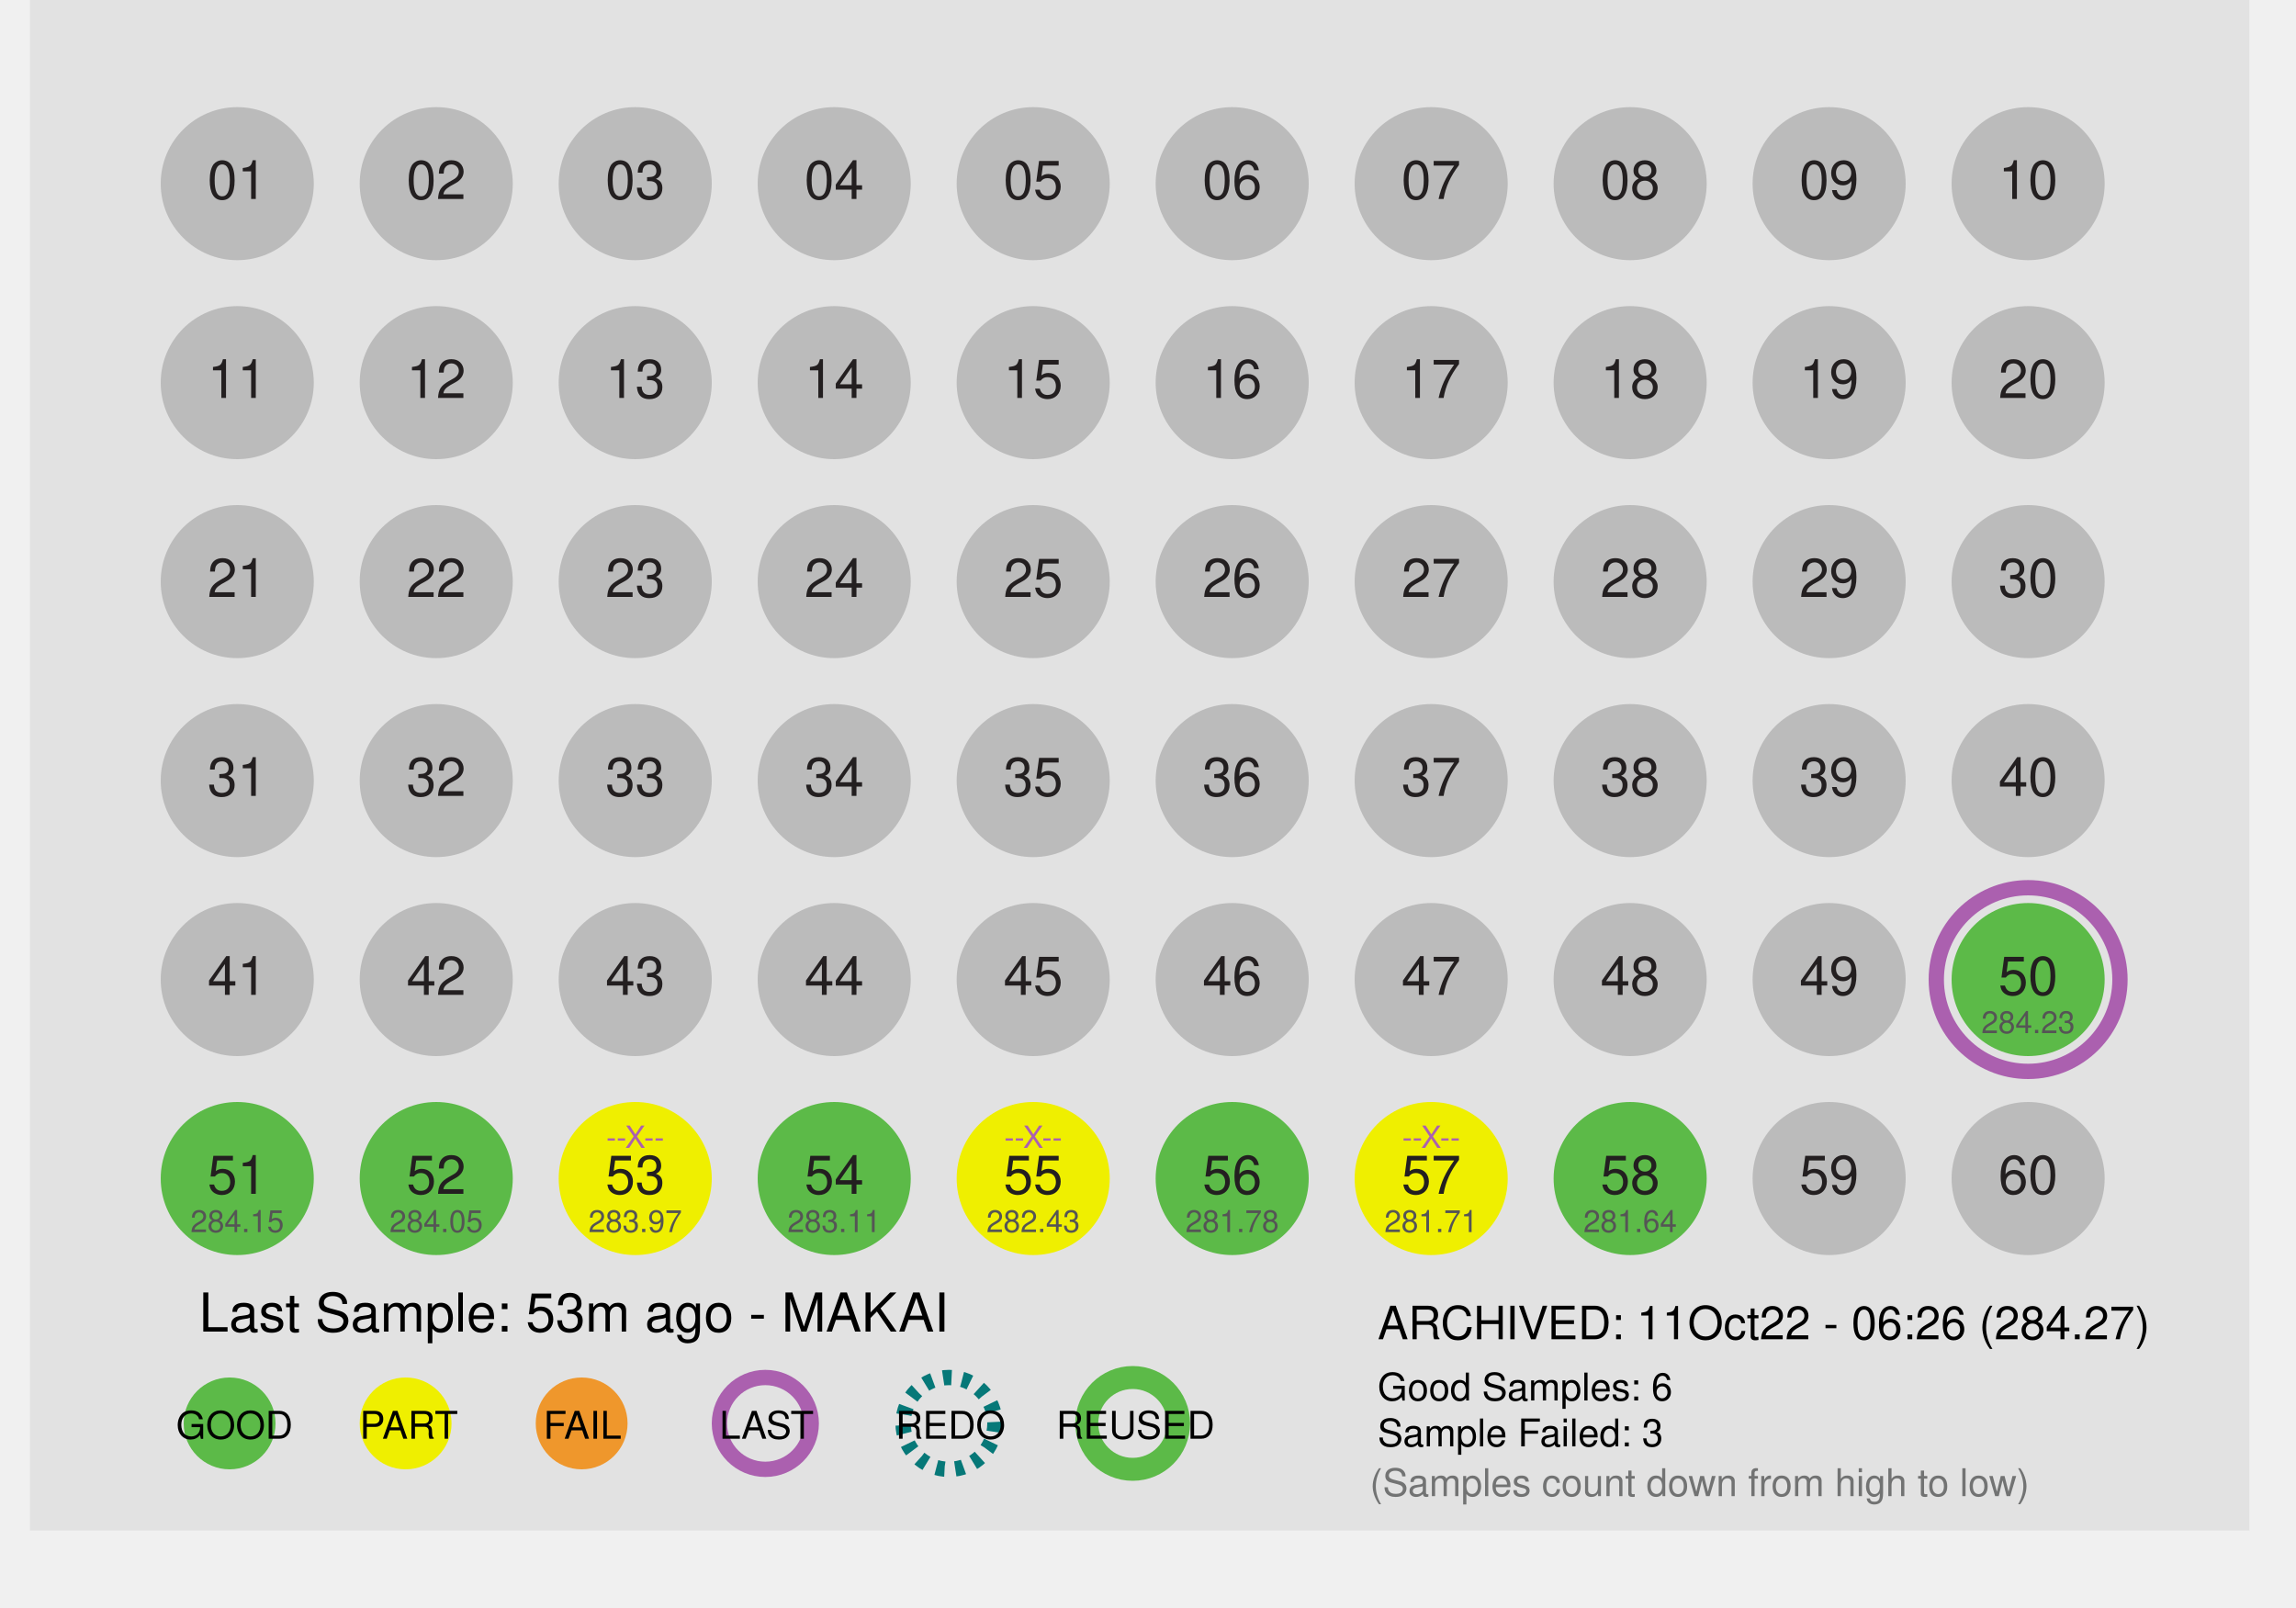
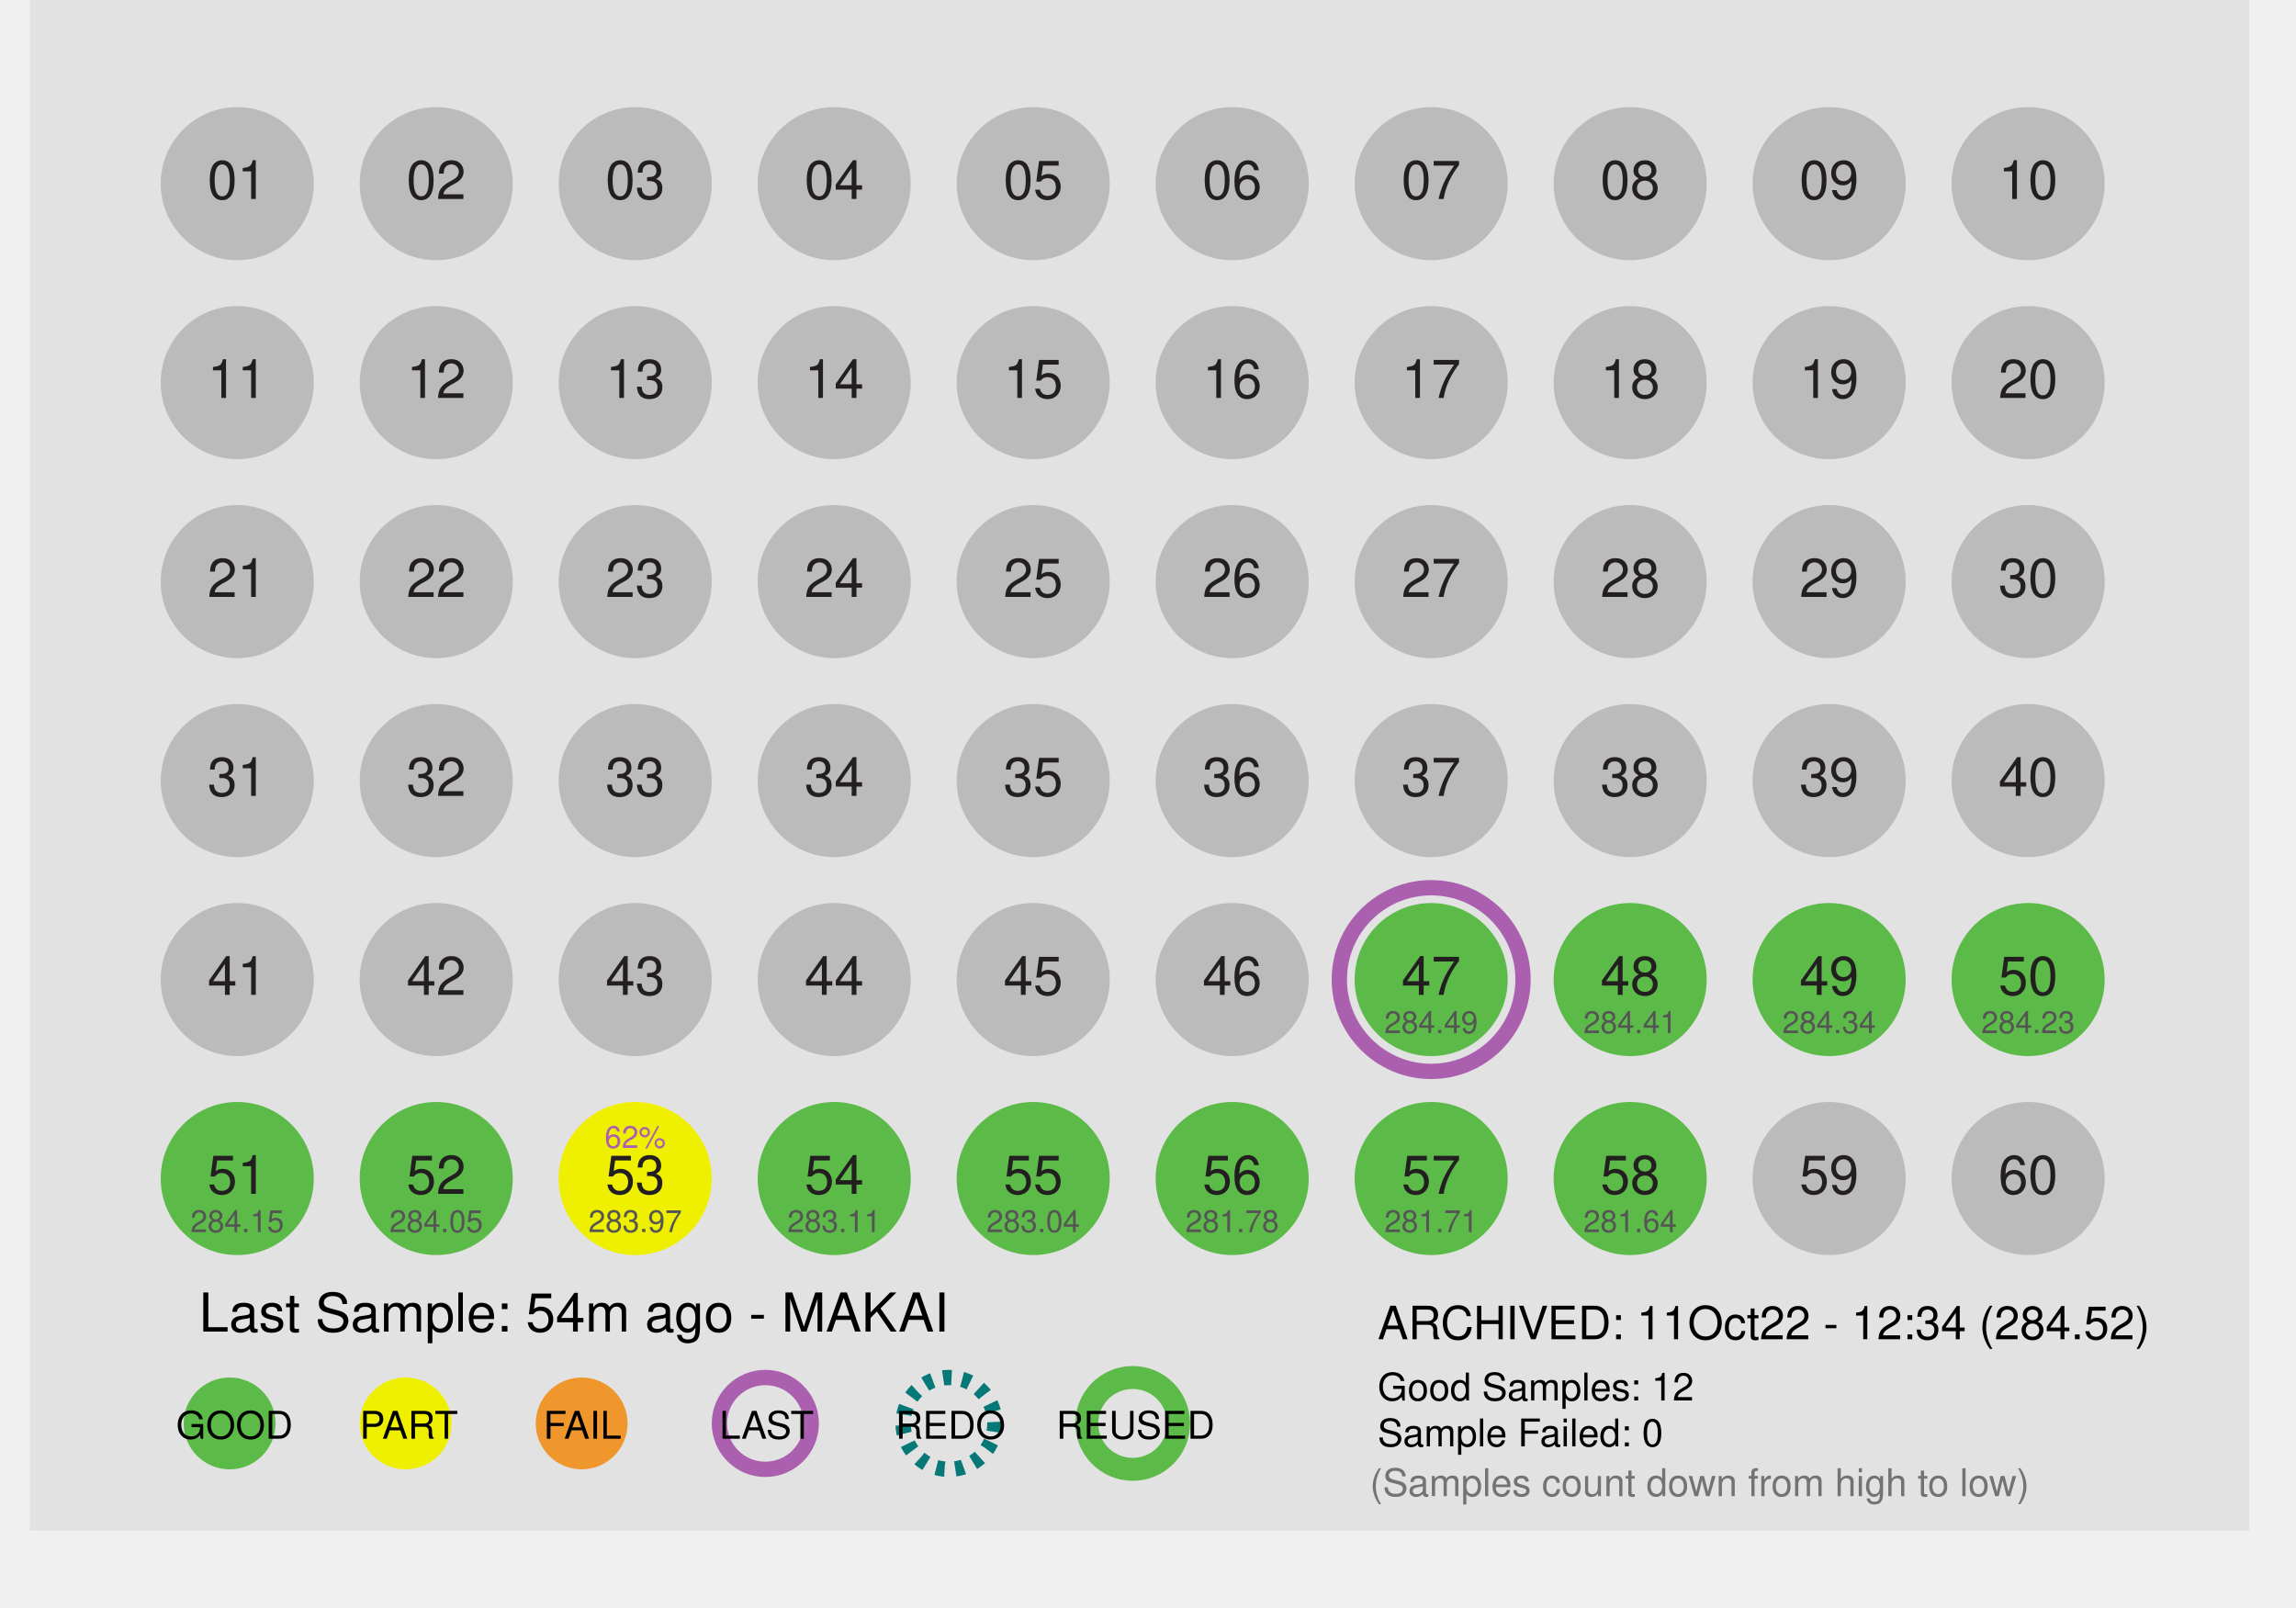
<svg xmlns="http://www.w3.org/2000/svg" id="Layer_1" data-name="Layer 1" x="0px" y="0px" viewBox="0 0 300 210" xml:space="preserve">
  <defs>
    <style>
 .st1 { fill: #dcddde; }
 .st2, .st3 { fill: #fff; }
 .st2 { stroke: #9b509f; }
 .st10, .st2, .st3 { stroke-miterlimit: 10; }
 .st10, .st2 { stroke-width: 2px; }
 .st3 { stroke: #231f20; }
 .st4 { fill: #ef972c; }
 .st5 { fill: #727373; }
 .st6 { fill: #5cba48; }
 .st7, .st8, .st9 { font-size: 7px; }
 .st7, .st8 { fill: #231f20; }
 .te5, .st7, .st9 { font-family: Helvetica; }
 .st8 { font-family: Helvetica-Bold, Helvetica; font-weight: 700; }
 .st9 { fill: #919396; }
 .st10 { fill: none; stroke: #fff; }

 .fill_gray { fill: #bbbbbb; }
 .fill_white { fill: #fff; }
 .stroke_purple { stroke: #ab60af; fill:none; stroke-width: 2px; }
 .stroke_black  { stroke: #000; fill:none; stroke-width: 2px; }
 .stroke_blue  { stroke: #067878; fill:none; stroke-width: 2px; stroke-dasharray:1.1 1.4;}
 .stroke_green  { stroke: #5cba48; fill:none; stroke-width: 3px;}
 .stroke_dash  { stroke-dasharray:1.1 1.4;}
 .stroke_2px { stroke-width: 2px; }
 .stroke_white { fill: none; stroke: #fff; }
 .stroke_none {stroke: none; fill:none};
 .stroke_darkGray { stroke: #231f20; fill: none; stroke-width: 2px;}
 .fill_orange { fill: #ef972c; }
 .fill_yellow { fill: #efef00; }
 .fill_lightgray { fill: #e2e2e2; }
 .thick_orange     { stroke-width:4px; fill:none; stroke: #ef972c; }
 .thick_yellow     { stroke-width:4px; fill:none; stroke: #f7ca0b; }
 .thick_gray       { stroke-width:4px; fill:none; stroke: #bbbbbb; }
 .thick_green      { stroke-width:4px; fill:none; stroke: #5cba48; }
 .fill_green { fill: #5cba48; }
 .font_size4 { font-size: 4px; }
 .font_size5 { font-size: 5px; }
 .font_size6 { font-size: 6px; }
 .font_size7 { font-size: 7px; }
 .font_size9 { font-size: 9px; }
 .fill_red {fill: #e24466; }
 .fill_purple {fill:#ab60af;}
 .fill_darkgray { fill: #555555; }
 .font_helv { font-family: Helvetica; }
 .font_helvBold { font-family: Helvetica-Bold, Helvetica; font-weight: 700; }
 .fill_lightergray { fill: #919396; }
    </style>
  </defs>
  <rect class="fill_lightgray" x="3.91" width="290" height="200" />
  <circle desc="c_big_01" class="stroke_none" cx="31" cy="24" r="12" />
  <circle desc="c_big_02" class="stroke_none" cx="57" cy="24" r="12" />
  <circle desc="c_big_03" class="stroke_none" cx="83" cy="24" r="12" />
  <circle desc="c_big_04" class="stroke_none" cx="109" cy="24" r="12" />
  <circle desc="c_big_05" class="stroke_none" cx="135" cy="24" r="12" />
  <circle desc="c_big_06" class="stroke_none" cx="161" cy="24" r="12" />
  <circle desc="c_big_07" class="stroke_none" cx="187" cy="24" r="12" />
  <circle desc="c_big_08" class="stroke_none" cx="213" cy="24" r="12" />
  <circle desc="c_big_09" class="stroke_none" cx="239" cy="24" r="12" />
  <circle desc="c_big_10" class="stroke_none" cx="265" cy="24" r="12" />
  <circle desc="c_big_11" class="stroke_none" cx="31" cy="50" r="12" />
  <circle desc="c_big_12" class="stroke_none" cx="57" cy="50" r="12" />
  <circle desc="c_big_13" class="stroke_none" cx="83" cy="50" r="12" />
  <circle desc="c_big_14" class="stroke_none" cx="109" cy="50" r="12" />
  <circle desc="c_big_15" class="stroke_none" cx="135" cy="50" r="12" />
  <circle desc="c_big_16" class="stroke_none" cx="161" cy="50" r="12" />
  <circle desc="c_big_17" class="stroke_none" cx="187" cy="50" r="12" />
  <circle desc="c_big_18" class="stroke_none" cx="213" cy="50" r="12" />
  <circle desc="c_big_19" class="stroke_none" cx="239" cy="50" r="12" />
  <circle desc="c_big_20" class="stroke_none" cx="265" cy="50" r="12" />
  <circle desc="c_big_21" class="stroke_none" cx="31" cy="76" r="12" />
  <circle desc="c_big_22" class="stroke_none" cx="57" cy="76" r="12" />
  <circle desc="c_big_23" class="stroke_none" cx="83" cy="76" r="12" />
  <circle desc="c_big_24" class="stroke_none" cx="109" cy="76" r="12" />
  <circle desc="c_big_25" class="stroke_none" cx="135" cy="76" r="12" />
  <circle desc="c_big_26" class="stroke_none" cx="161" cy="76" r="12" />
  <circle desc="c_big_27" class="stroke_none" cx="187" cy="76" r="12" />
  <circle desc="c_big_28" class="stroke_none" cx="213" cy="76" r="12" />
  <circle desc="c_big_29" class="stroke_none" cx="239" cy="76" r="12" />
  <circle desc="c_big_30" class="stroke_none" cx="265" cy="76" r="12" />
  <circle desc="c_big_31" class="stroke_none" cx="31" cy="102" r="12" />
  <circle desc="c_big_32" class="stroke_none" cx="57" cy="102" r="12" />
  <circle desc="c_big_33" class="stroke_none" cx="83" cy="102" r="12" />
  <circle desc="c_big_34" class="stroke_none" cx="109" cy="102" r="12" />
  <circle desc="c_big_35" class="stroke_none" cx="135" cy="102" r="12" />
  <circle desc="c_big_36" class="stroke_none" cx="161" cy="102" r="12" />
  <circle desc="c_big_37" class="stroke_none" cx="187" cy="102" r="12" />
  <circle desc="c_big_38" class="stroke_none" cx="213" cy="102" r="12" />
  <circle desc="c_big_39" class="stroke_none" cx="239" cy="102" r="12" />
  <circle desc="c_big_40" class="stroke_none" cx="265" cy="102" r="12" />
  <circle desc="c_big_41" class="stroke_none" cx="31" cy="128" r="12" />
  <circle desc="c_big_42" class="stroke_none" cx="57" cy="128" r="12" />
  <circle desc="c_big_43" class="stroke_none" cx="83" cy="128" r="12" />
  <circle desc="c_big_44" class="stroke_none" cx="109" cy="128" r="12" />
  <circle desc="c_big_45" class="stroke_none" cx="135" cy="128" r="12" />
  <circle desc="c_big_46" class="stroke_none" cx="161" cy="128" r="12" />
-   <circle desc="c_big_47" class="stroke_none" cx="187" cy="128" r="12" />
+   <circle desc="c_big_47" class="stroke_purple" cx="187" cy="128" r="12" />
  <circle desc="c_big_48" class="stroke_none" cx="213" cy="128" r="12" />
  <circle desc="c_big_49" class="stroke_none" cx="239" cy="128" r="12" />
-   <circle desc="c_big_50" class="stroke_purple" cx="265" cy="128" r="12" />
+   <circle desc="c_big_50" class="stroke_none" cx="265" cy="128" r="12" />
  <circle desc="c_big_51" class="stroke_none" cx="31" cy="154" r="12" />
  <circle desc="c_big_52" class="stroke_none" cx="57" cy="154" r="12" />
  <circle desc="c_big_53" class="stroke_none" cx="83" cy="154" r="12" />
  <circle desc="c_big_54" class="stroke_none" cx="109" cy="154" r="12" />
  <circle desc="c_big_55" class="stroke_none" cx="135" cy="154" r="12" />
  <circle desc="c_big_56" class="stroke_none" cx="161" cy="154" r="12" />
  <circle desc="c_big_57" class="stroke_none" cx="187" cy="154" r="12" />
  <circle desc="c_big_58" class="stroke_none" cx="213" cy="154" r="12" />
  <circle desc="c_big_59" class="stroke_none" cx="239" cy="154" r="12" />
  <circle desc="c_big_60" class="stroke_none" cx="265" cy="154" r="12" />
  <circle desc="c_small_01" class="fill_gray" cx="31" cy="24" r="10" />
  <circle desc="c_small_02" class="fill_gray" cx="57" cy="24" r="10" />
  <circle desc="c_small_03" class="fill_gray" cx="83" cy="24" r="10" />
  <circle desc="c_small_04" class="fill_gray" cx="109" cy="24" r="10" />
  <circle desc="c_small_05" class="fill_gray" cx="135" cy="24" r="10" />
  <circle desc="c_small_06" class="fill_gray" cx="161" cy="24" r="10" />
  <circle desc="c_small_07" class="fill_gray" cx="187" cy="24" r="10" />
  <circle desc="c_small_08" class="fill_gray" cx="213" cy="24" r="10" />
  <circle desc="c_small_09" class="fill_gray" cx="239" cy="24" r="10" />
  <circle desc="c_small_10" class="fill_gray" cx="265" cy="24" r="10" />
  <circle desc="c_small_11" class="fill_gray" cx="31" cy="50" r="10" />
  <circle desc="c_small_12" class="fill_gray" cx="57" cy="50" r="10" />
  <circle desc="c_small_13" class="fill_gray" cx="83" cy="50" r="10" />
  <circle desc="c_small_14" class="fill_gray" cx="109" cy="50" r="10" />
  <circle desc="c_small_15" class="fill_gray" cx="135" cy="50" r="10" />
  <circle desc="c_small_16" class="fill_gray" cx="161" cy="50" r="10" />
  <circle desc="c_small_17" class="fill_gray" cx="187" cy="50" r="10" />
  <circle desc="c_small_18" class="fill_gray" cx="213" cy="50" r="10" />
  <circle desc="c_small_19" class="fill_gray" cx="239" cy="50" r="10" />
  <circle desc="c_small_20" class="fill_gray" cx="265" cy="50" r="10" />
  <circle desc="c_small_21" class="fill_gray" cx="31" cy="76" r="10" />
  <circle desc="c_small_22" class="fill_gray" cx="57" cy="76" r="10" />
  <circle desc="c_small_23" class="fill_gray" cx="83" cy="76" r="10" />
  <circle desc="c_small_24" class="fill_gray" cx="109" cy="76" r="10" />
  <circle desc="c_small_25" class="fill_gray" cx="135" cy="76" r="10" />
  <circle desc="c_small_26" class="fill_gray" cx="161" cy="76" r="10" />
  <circle desc="c_small_27" class="fill_gray" cx="187" cy="76" r="10" />
  <circle desc="c_small_28" class="fill_gray" cx="213" cy="76" r="10" />
  <circle desc="c_small_29" class="fill_gray" cx="239" cy="76" r="10" />
  <circle desc="c_small_30" class="fill_gray" cx="265" cy="76" r="10" />
  <circle desc="c_small_31" class="fill_gray" cx="31" cy="102" r="10" />
  <circle desc="c_small_32" class="fill_gray" cx="57" cy="102" r="10" />
  <circle desc="c_small_33" class="fill_gray" cx="83" cy="102" r="10" />
  <circle desc="c_small_34" class="fill_gray" cx="109" cy="102" r="10" />
  <circle desc="c_small_35" class="fill_gray" cx="135" cy="102" r="10" />
  <circle desc="c_small_36" class="fill_gray" cx="161" cy="102" r="10" />
  <circle desc="c_small_37" class="fill_gray" cx="187" cy="102" r="10" />
  <circle desc="c_small_38" class="fill_gray" cx="213" cy="102" r="10" />
  <circle desc="c_small_39" class="fill_gray" cx="239" cy="102" r="10" />
  <circle desc="c_small_40" class="fill_gray" cx="265" cy="102" r="10" />
  <circle desc="c_small_41" class="fill_gray" cx="31" cy="128" r="10" />
  <circle desc="c_small_42" class="fill_gray" cx="57" cy="128" r="10" />
  <circle desc="c_small_43" class="fill_gray" cx="83" cy="128" r="10" />
  <circle desc="c_small_44" class="fill_gray" cx="109" cy="128" r="10" />
  <circle desc="c_small_45" class="fill_gray" cx="135" cy="128" r="10" />
  <circle desc="c_small_46" class="fill_gray" cx="161" cy="128" r="10" />
-   <circle desc="c_small_47" class="fill_gray" cx="187" cy="128" r="10" />
-   <circle desc="c_small_48" class="fill_gray" cx="213" cy="128" r="10" />
-   <circle desc="c_small_49" class="fill_gray" cx="239" cy="128" r="10" />
+   <circle desc="c_small_47" class="fill_green" cx="187" cy="128" r="10" />
+   <circle desc="c_small_48" class="fill_green" cx="213" cy="128" r="10" />
+   <circle desc="c_small_49" class="fill_green" cx="239" cy="128" r="10" />
  <circle desc="c_small_50" class="fill_green" cx="265" cy="128" r="10" />
  <circle desc="c_small_51" class="fill_green" cx="31" cy="154" r="10" />
  <circle desc="c_small_52" class="fill_green" cx="57" cy="154" r="10" />
  <circle desc="c_small_53" class="fill_yellow" cx="83" cy="154" r="10" />
  <circle desc="c_small_54" class="fill_green" cx="109" cy="154" r="10" />
-   <circle desc="c_small_55" class="fill_yellow" cx="135" cy="154" r="10" />
+   <circle desc="c_small_55" class="fill_green" cx="135" cy="154" r="10" />
  <circle desc="c_small_56" class="fill_green" cx="161" cy="154" r="10" />
-   <circle desc="c_small_57" class="fill_yellow" cx="187" cy="154" r="10" />
+   <circle desc="c_small_57" class="fill_green" cx="187" cy="154" r="10" />
  <circle desc="c_small_58" class="fill_green" cx="213" cy="154" r="10" />
  <circle desc="c_small_59" class="fill_gray" cx="239" cy="154" r="10" />
  <circle desc="c_small_60" class="fill_gray" cx="265" cy="154" r="10" />
  <text desc="t_label_01" class="st7" text-anchor="middle" transform="translate(31 26)">01</text>
  <text desc="t_label_02" class="st7" text-anchor="middle" transform="translate(57 26)">02</text>
  <text desc="t_label_03" class="st7" text-anchor="middle" transform="translate(83 26)">03</text>
  <text desc="t_label_04" class="st7" text-anchor="middle" transform="translate(109 26)">04</text>
  <text desc="t_label_05" class="st7" text-anchor="middle" transform="translate(135 26)">05</text>
  <text desc="t_label_06" class="st7" text-anchor="middle" transform="translate(161 26)">06</text>
  <text desc="t_label_07" class="st7" text-anchor="middle" transform="translate(187 26)">07</text>
  <text desc="t_label_08" class="st7" text-anchor="middle" transform="translate(213 26)">08</text>
  <text desc="t_label_09" class="st7" text-anchor="middle" transform="translate(239 26)">09</text>
  <text desc="t_label_10" class="st7" text-anchor="middle" transform="translate(265 26)">10</text>
  <text desc="t_label_11" class="st7" text-anchor="middle" transform="translate(31 52)">11</text>
  <text desc="t_label_12" class="st7" text-anchor="middle" transform="translate(57 52)">12</text>
  <text desc="t_label_13" class="st7" text-anchor="middle" transform="translate(83 52)">13</text>
  <text desc="t_label_14" class="st7" text-anchor="middle" transform="translate(109 52)">14</text>
  <text desc="t_label_15" class="st7" text-anchor="middle" transform="translate(135 52)">15</text>
  <text desc="t_label_16" class="st7" text-anchor="middle" transform="translate(161 52)">16</text>
  <text desc="t_label_17" class="st7" text-anchor="middle" transform="translate(187 52)">17</text>
  <text desc="t_label_18" class="st7" text-anchor="middle" transform="translate(213 52)">18</text>
  <text desc="t_label_19" class="st7" text-anchor="middle" transform="translate(239 52)">19</text>
  <text desc="t_label_20" class="st7" text-anchor="middle" transform="translate(265 52)">20</text>
  <text desc="t_label_21" class="st7" text-anchor="middle" transform="translate(31 78)">21</text>
  <text desc="t_label_22" class="st7" text-anchor="middle" transform="translate(57 78)">22</text>
  <text desc="t_label_23" class="st7" text-anchor="middle" transform="translate(83 78)">23</text>
  <text desc="t_label_24" class="st7" text-anchor="middle" transform="translate(109 78)">24</text>
  <text desc="t_label_25" class="st7" text-anchor="middle" transform="translate(135 78)">25</text>
  <text desc="t_label_26" class="st7" text-anchor="middle" transform="translate(161 78)">26</text>
  <text desc="t_label_27" class="st7" text-anchor="middle" transform="translate(187 78)">27</text>
  <text desc="t_label_28" class="st7" text-anchor="middle" transform="translate(213 78)">28</text>
  <text desc="t_label_29" class="st7" text-anchor="middle" transform="translate(239 78)">29</text>
  <text desc="t_label_30" class="st7" text-anchor="middle" transform="translate(265 78)">30</text>
  <text desc="t_label_31" class="st7" text-anchor="middle" transform="translate(31 104)">31</text>
  <text desc="t_label_32" class="st7" text-anchor="middle" transform="translate(57 104)">32</text>
  <text desc="t_label_33" class="st7" text-anchor="middle" transform="translate(83 104)">33</text>
  <text desc="t_label_34" class="st7" text-anchor="middle" transform="translate(109 104)">34</text>
  <text desc="t_label_35" class="st7" text-anchor="middle" transform="translate(135 104)">35</text>
  <text desc="t_label_36" class="st7" text-anchor="middle" transform="translate(161 104)">36</text>
  <text desc="t_label_37" class="st7" text-anchor="middle" transform="translate(187 104)">37</text>
  <text desc="t_label_38" class="st7" text-anchor="middle" transform="translate(213 104)">38</text>
  <text desc="t_label_39" class="st7" text-anchor="middle" transform="translate(239 104)">39</text>
  <text desc="t_label_40" class="st7" text-anchor="middle" transform="translate(265 104)">40</text>
  <text desc="t_label_41" class="st7" text-anchor="middle" transform="translate(31 130)">41</text>
  <text desc="t_label_42" class="st7" text-anchor="middle" transform="translate(57 130)">42</text>
  <text desc="t_label_43" class="st7" text-anchor="middle" transform="translate(83 130)">43</text>
  <text desc="t_label_44" class="st7" text-anchor="middle" transform="translate(109 130)">44</text>
  <text desc="t_label_45" class="st7" text-anchor="middle" transform="translate(135 130)">45</text>
  <text desc="t_label_46" class="st7" text-anchor="middle" transform="translate(161 130)">46</text>
  <text desc="t_label_47" class="st7" text-anchor="middle" transform="translate(187 130)">47</text>
  <text desc="t_label_48" class="st7" text-anchor="middle" transform="translate(213 130)">48</text>
  <text desc="t_label_49" class="st7" text-anchor="middle" transform="translate(239 130)">49</text>
  <text desc="t_label_50" class="st7" text-anchor="middle" transform="translate(265 130)">50</text>
  <text desc="t_label_51" class="st7" text-anchor="middle" transform="translate(31 156)">51</text>
  <text desc="t_label_52" class="st7" text-anchor="middle" transform="translate(57 156)">52</text>
  <text desc="t_label_53" class="st7" text-anchor="middle" transform="translate(83 156)">53</text>
  <text desc="t_label_54" class="st7" text-anchor="middle" transform="translate(109 156)">54</text>
  <text desc="t_label_55" class="st7" text-anchor="middle" transform="translate(135 156)">55</text>
  <text desc="t_label_56" class="st7" text-anchor="middle" transform="translate(161 156)">56</text>
  <text desc="t_label_57" class="st7" text-anchor="middle" transform="translate(187 156)">57</text>
  <text desc="t_label_58" class="st7" text-anchor="middle" transform="translate(213 156)">58</text>
  <text desc="t_label_59" class="st7" text-anchor="middle" transform="translate(239 156)">59</text>
  <text desc="t_label_60" class="st7" text-anchor="middle" transform="translate(265 156)">60</text>
  <text desc="pct_label_01" text-anchor="middle" class="te5 font_size4 fill_purple" transform="translate(31 20)" />
  <text desc="pct_label_02" text-anchor="middle" class="te5 font_size4 fill_purple" transform="translate(57 20)" />
  <text desc="pct_label_03" text-anchor="middle" class="te5 font_size4 fill_purple" transform="translate(83 20)" />
  <text desc="pct_label_04" text-anchor="middle" class="te5 font_size4 fill_purple" transform="translate(109 20)" />
  <text desc="pct_label_05" text-anchor="middle" class="te5 font_size4 fill_purple" transform="translate(135 20)" />
  <text desc="pct_label_06" text-anchor="middle" class="te5 font_size4 fill_purple" transform="translate(161 20)" />
  <text desc="pct_label_07" text-anchor="middle" class="te5 font_size4 fill_purple" transform="translate(187 20)" />
  <text desc="pct_label_08" text-anchor="middle" class="te5 font_size4 fill_purple" transform="translate(213 20)" />
  <text desc="pct_label_09" text-anchor="middle" class="te5 font_size4 fill_purple" transform="translate(239 20)" />
  <text desc="pct_label_10" text-anchor="middle" class="te5 font_size4 fill_purple" transform="translate(265 20)" />
  <text desc="pct_label_11" text-anchor="middle" class="te5 font_size4 fill_purple" transform="translate(31 46)" />
  <text desc="pct_label_12" text-anchor="middle" class="te5 font_size4 fill_purple" transform="translate(57 46)" />
  <text desc="pct_label_13" text-anchor="middle" class="te5 font_size4 fill_purple" transform="translate(83 46)" />
  <text desc="pct_label_14" text-anchor="middle" class="te5 font_size4 fill_purple" transform="translate(109 46)" />
  <text desc="pct_label_15" text-anchor="middle" class="te5 font_size4 fill_purple" transform="translate(135 46)" />
  <text desc="pct_label_16" text-anchor="middle" class="te5 font_size4 fill_purple" transform="translate(161 46)" />
  <text desc="pct_label_17" text-anchor="middle" class="te5 font_size4 fill_purple" transform="translate(187 46)" />
  <text desc="pct_label_18" text-anchor="middle" class="te5 font_size4 fill_purple" transform="translate(213 46)" />
  <text desc="pct_label_19" text-anchor="middle" class="te5 font_size4 fill_purple" transform="translate(239 46)" />
  <text desc="pct_label_20" text-anchor="middle" class="te5 font_size4 fill_purple" transform="translate(265 46)" />
  <text desc="pct_label_21" text-anchor="middle" class="te5 font_size4 fill_purple" transform="translate(31 72)" />
  <text desc="pct_label_22" text-anchor="middle" class="te5 font_size4 fill_purple" transform="translate(57 72)" />
  <text desc="pct_label_23" text-anchor="middle" class="te5 font_size4 fill_purple" transform="translate(83 72)" />
  <text desc="pct_label_24" text-anchor="middle" class="te5 font_size4 fill_purple" transform="translate(109 72)" />
  <text desc="pct_label_25" text-anchor="middle" class="te5 font_size4 fill_purple" transform="translate(135 72)" />
  <text desc="pct_label_26" text-anchor="middle" class="te5 font_size4 fill_purple" transform="translate(161 72)" />
  <text desc="pct_label_27" text-anchor="middle" class="te5 font_size4 fill_purple" transform="translate(187 72)" />
  <text desc="pct_label_28" text-anchor="middle" class="te5 font_size4 fill_purple" transform="translate(213 72)" />
  <text desc="pct_label_29" text-anchor="middle" class="te5 font_size4 fill_purple" transform="translate(239 72)" />
  <text desc="pct_label_30" text-anchor="middle" class="te5 font_size4 fill_purple" transform="translate(265 72)" />
  <text desc="pct_label_31" text-anchor="middle" class="te5 font_size4 fill_purple" transform="translate(31 98)" />
  <text desc="pct_label_32" text-anchor="middle" class="te5 font_size4 fill_purple" transform="translate(57 98)" />
  <text desc="pct_label_33" text-anchor="middle" class="te5 font_size4 fill_purple" transform="translate(83 98)" />
  <text desc="pct_label_34" text-anchor="middle" class="te5 font_size4 fill_purple" transform="translate(109 98)" />
  <text desc="pct_label_35" text-anchor="middle" class="te5 font_size4 fill_purple" transform="translate(135 98)" />
  <text desc="pct_label_36" text-anchor="middle" class="te5 font_size4 fill_purple" transform="translate(161 98)" />
  <text desc="pct_label_37" text-anchor="middle" class="te5 font_size4 fill_purple" transform="translate(187 98)" />
  <text desc="pct_label_38" text-anchor="middle" class="te5 font_size4 fill_purple" transform="translate(213 98)" />
  <text desc="pct_label_39" text-anchor="middle" class="te5 font_size4 fill_purple" transform="translate(239 98)" />
  <text desc="pct_label_40" text-anchor="middle" class="te5 font_size4 fill_purple" transform="translate(265 98)" />
  <text desc="pct_label_41" text-anchor="middle" class="te5 font_size4 fill_purple" transform="translate(31 124)" />
  <text desc="pct_label_42" text-anchor="middle" class="te5 font_size4 fill_purple" transform="translate(57 124)" />
  <text desc="pct_label_43" text-anchor="middle" class="te5 font_size4 fill_purple" transform="translate(83 124)" />
  <text desc="pct_label_44" text-anchor="middle" class="te5 font_size4 fill_purple" transform="translate(109 124)" />
  <text desc="pct_label_45" text-anchor="middle" class="te5 font_size4 fill_purple" transform="translate(135 124)" />
  <text desc="pct_label_46" text-anchor="middle" class="te5 font_size4 fill_purple" transform="translate(161 124)" />
  <text desc="pct_label_47" text-anchor="middle" class="te5 font_size4 fill_purple" transform="translate(187 124)" />
  <text desc="pct_label_48" text-anchor="middle" class="te5 font_size4 fill_purple" transform="translate(213 124)" />
  <text desc="pct_label_49" text-anchor="middle" class="te5 font_size4 fill_purple" transform="translate(239 124)" />
  <text desc="pct_label_50" text-anchor="middle" class="te5 font_size4 fill_purple" transform="translate(265 124)" />
  <text desc="pct_label_51" text-anchor="middle" class="te5 font_size4 fill_purple" transform="translate(31 150)" />
  <text desc="pct_label_52" text-anchor="middle" class="te5 font_size4 fill_purple" transform="translate(57 150)" />
-   <text desc="pct_label_53" text-anchor="middle" class="te5 font_size4 fill_purple" transform="translate(83 150)">--X--</text>
+   <text desc="pct_label_53" text-anchor="middle" class="te5 font_size4 fill_purple" transform="translate(83 150)">62%</text>
  <text desc="pct_label_54" text-anchor="middle" class="te5 font_size4 fill_purple" transform="translate(109 150)" />
-   <text desc="pct_label_55" text-anchor="middle" class="te5 font_size4 fill_purple" transform="translate(135 150)">--X--</text>
+   <text desc="pct_label_55" text-anchor="middle" class="te5 font_size4 fill_purple" transform="translate(135 150)" />
  <text desc="pct_label_56" text-anchor="middle" class="te5 font_size4 fill_purple" transform="translate(161 150)" />
-   <text desc="pct_label_57" text-anchor="middle" class="te5 font_size4 fill_purple" transform="translate(187 150)">--X--</text>
+   <text desc="pct_label_57" text-anchor="middle" class="te5 font_size4 fill_purple" transform="translate(187 150)" />
  <text desc="pct_label_58" text-anchor="middle" class="te5 font_size4 fill_purple" transform="translate(213 150)" />
  <text desc="pct_label_59" text-anchor="middle" class="te5 font_size4 fill_purple" transform="translate(239 150)" />
  <text desc="pct_label_60" text-anchor="middle" class="te5 font_size4 fill_purple" transform="translate(265 150)" />
  <text desc="time_label_01" text-anchor="middle" class="te5 font_size4 fill_darkgray" transform="translate(31 31)" />
  <text desc="time_label_02" text-anchor="middle" class="te5 font_size4 fill_darkgray" transform="translate(57 31)" />
  <text desc="time_label_03" text-anchor="middle" class="te5 font_size4 fill_darkgray" transform="translate(83 31)" />
  <text desc="time_label_04" text-anchor="middle" class="te5 font_size4 fill_darkgray" transform="translate(109 31)" />
  <text desc="time_label_05" text-anchor="middle" class="te5 font_size4 fill_darkgray" transform="translate(135 31)" />
  <text desc="time_label_06" text-anchor="middle" class="te5 font_size4 fill_darkgray" transform="translate(161 31)" />
  <text desc="time_label_07" text-anchor="middle" class="te5 font_size4 fill_darkgray" transform="translate(187 31)" />
  <text desc="time_label_08" text-anchor="middle" class="te5 font_size4 fill_darkgray" transform="translate(213 31)" />
  <text desc="time_label_09" text-anchor="middle" class="te5 font_size4 fill_darkgray" transform="translate(239 31)" />
  <text desc="time_label_10" text-anchor="middle" class="te5 font_size4 fill_darkgray" transform="translate(265 31)" />
  <text desc="time_label_11" text-anchor="middle" class="te5 font_size4 fill_darkgray" transform="translate(31 57)" />
  <text desc="time_label_12" text-anchor="middle" class="te5 font_size4 fill_darkgray" transform="translate(57 57)" />
  <text desc="time_label_13" text-anchor="middle" class="te5 font_size4 fill_darkgray" transform="translate(83 57)" />
  <text desc="time_label_14" text-anchor="middle" class="te5 font_size4 fill_darkgray" transform="translate(109 57)" />
  <text desc="time_label_15" text-anchor="middle" class="te5 font_size4 fill_darkgray" transform="translate(135 57)" />
  <text desc="time_label_16" text-anchor="middle" class="te5 font_size4 fill_darkgray" transform="translate(161 57)" />
  <text desc="time_label_17" text-anchor="middle" class="te5 font_size4 fill_darkgray" transform="translate(187 57)" />
  <text desc="time_label_18" text-anchor="middle" class="te5 font_size4 fill_darkgray" transform="translate(213 57)" />
  <text desc="time_label_19" text-anchor="middle" class="te5 font_size4 fill_darkgray" transform="translate(239 57)" />
  <text desc="time_label_20" text-anchor="middle" class="te5 font_size4 fill_darkgray" transform="translate(265 57)" />
  <text desc="time_label_21" text-anchor="middle" class="te5 font_size4 fill_darkgray" transform="translate(31 83)" />
  <text desc="time_label_22" text-anchor="middle" class="te5 font_size4 fill_darkgray" transform="translate(57 83)" />
  <text desc="time_label_23" text-anchor="middle" class="te5 font_size4 fill_darkgray" transform="translate(83 83)" />
  <text desc="time_label_24" text-anchor="middle" class="te5 font_size4 fill_darkgray" transform="translate(109 83)" />
  <text desc="time_label_25" text-anchor="middle" class="te5 font_size4 fill_darkgray" transform="translate(135 83)" />
  <text desc="time_label_26" text-anchor="middle" class="te5 font_size4 fill_darkgray" transform="translate(161 83)" />
  <text desc="time_label_27" text-anchor="middle" class="te5 font_size4 fill_darkgray" transform="translate(187 83)" />
  <text desc="time_label_28" text-anchor="middle" class="te5 font_size4 fill_darkgray" transform="translate(213 83)" />
  <text desc="time_label_29" text-anchor="middle" class="te5 font_size4 fill_darkgray" transform="translate(239 83)" />
  <text desc="time_label_30" text-anchor="middle" class="te5 font_size4 fill_darkgray" transform="translate(265 83)" />
  <text desc="time_label_31" text-anchor="middle" class="te5 font_size4 fill_darkgray" transform="translate(31 109)" />
  <text desc="time_label_32" text-anchor="middle" class="te5 font_size4 fill_darkgray" transform="translate(57 109)" />
  <text desc="time_label_33" text-anchor="middle" class="te5 font_size4 fill_darkgray" transform="translate(83 109)" />
  <text desc="time_label_34" text-anchor="middle" class="te5 font_size4 fill_darkgray" transform="translate(109 109)" />
  <text desc="time_label_35" text-anchor="middle" class="te5 font_size4 fill_darkgray" transform="translate(135 109)" />
  <text desc="time_label_36" text-anchor="middle" class="te5 font_size4 fill_darkgray" transform="translate(161 109)" />
  <text desc="time_label_37" text-anchor="middle" class="te5 font_size4 fill_darkgray" transform="translate(187 109)" />
  <text desc="time_label_38" text-anchor="middle" class="te5 font_size4 fill_darkgray" transform="translate(213 109)" />
  <text desc="time_label_39" text-anchor="middle" class="te5 font_size4 fill_darkgray" transform="translate(239 109)" />
  <text desc="time_label_40" text-anchor="middle" class="te5 font_size4 fill_darkgray" transform="translate(265 109)" />
  <text desc="time_label_41" text-anchor="middle" class="te5 font_size4 fill_darkgray" transform="translate(31 135)" />
  <text desc="time_label_42" text-anchor="middle" class="te5 font_size4 fill_darkgray" transform="translate(57 135)" />
  <text desc="time_label_43" text-anchor="middle" class="te5 font_size4 fill_darkgray" transform="translate(83 135)" />
  <text desc="time_label_44" text-anchor="middle" class="te5 font_size4 fill_darkgray" transform="translate(109 135)" />
  <text desc="time_label_45" text-anchor="middle" class="te5 font_size4 fill_darkgray" transform="translate(135 135)" />
  <text desc="time_label_46" text-anchor="middle" class="te5 font_size4 fill_darkgray" transform="translate(161 135)" />
-   <text desc="time_label_47" text-anchor="middle" class="te5 font_size4 fill_darkgray" transform="translate(187 135)" />
-   <text desc="time_label_48" text-anchor="middle" class="te5 font_size4 fill_darkgray" transform="translate(213 135)" />
-   <text desc="time_label_49" text-anchor="middle" class="te5 font_size4 fill_darkgray" transform="translate(239 135)" />
+   <text desc="time_label_47" text-anchor="middle" class="te5 font_size4 fill_darkgray" transform="translate(187 135)">284.49</text>
+   <text desc="time_label_48" text-anchor="middle" class="te5 font_size4 fill_darkgray" transform="translate(213 135)">284.41</text>
+   <text desc="time_label_49" text-anchor="middle" class="te5 font_size4 fill_darkgray" transform="translate(239 135)">284.34</text>
  <text desc="time_label_50" text-anchor="middle" class="te5 font_size4 fill_darkgray" transform="translate(265 135)">284.23</text>
  <text desc="time_label_51" text-anchor="middle" class="te5 font_size4 fill_darkgray" transform="translate(31 161)">284.15</text>
  <text desc="time_label_52" text-anchor="middle" class="te5 font_size4 fill_darkgray" transform="translate(57 161)">284.05</text>
  <text desc="time_label_53" text-anchor="middle" class="te5 font_size4 fill_darkgray" transform="translate(83 161)">283.97</text>
  <text desc="time_label_54" text-anchor="middle" class="te5 font_size4 fill_darkgray" transform="translate(109 161)">283.11</text>
-   <text desc="time_label_55" text-anchor="middle" class="te5 font_size4 fill_darkgray" transform="translate(135 161)">282.43</text>
+   <text desc="time_label_55" text-anchor="middle" class="te5 font_size4 fill_darkgray" transform="translate(135 161)">283.04</text>
  <text desc="time_label_56" text-anchor="middle" class="te5 font_size4 fill_darkgray" transform="translate(161 161)">281.78</text>
  <text desc="time_label_57" text-anchor="middle" class="te5 font_size4 fill_darkgray" transform="translate(187 161)">281.71</text>
  <text desc="time_label_58" text-anchor="middle" class="te5 font_size4 fill_darkgray" transform="translate(213 161)">281.64</text>
  <text desc="time_label_59" text-anchor="middle" class="te5 font_size4 fill_darkgray" transform="translate(239 161)" />
  <text desc="time_label_60" text-anchor="middle" class="te5 font_size4 fill_darkgray" transform="translate(265 161)" />
-   <text class="font_helv font_size7" transform="translate(26 174)">Last Sample: 53m ago - MAKAI</text>
-   <text class="font_helv font_size6" transform="translate(180 175)">ARCHIVED: 11Oct22 - 06:26 (284.27)</text>
-   <text class="te5 font_size5" transform="translate(180 183)">Good Samples: 6 </text>
-   <text class="te5 font_size5" transform="translate(180 189)">Sample Failed: 3</text>
+   <text class="font_helv font_size7" transform="translate(26 174)">Last Sample: 54m ago - MAKAI</text>
+   <text class="font_helv font_size6" transform="translate(180 175)">ARCHIVED: 11Oct22 - 12:34 (284.52)</text>
+   <text class="te5 font_size5" transform="translate(180 183)">Good Samples: 12 </text>
+   <text class="te5 font_size5" transform="translate(180 189)">Sample Failed: 0</text>
  <text class="te5 st5 font_size5" transform="translate(179 195.5)">(Samples count down from high to low)</text>
  <circle class="fill_green" cx="30" cy="186" r="6" />
  <text class="te5 font_size5" transform="translate(23 188)">GOOD</text>
  <circle class="fill_yellow" cx="53" cy="186" r="6" />
  <text class="te5 font_size5" transform="translate(47 188)">PART</text>
  <circle class="fill_orange" cx="76" cy="186" r="6" />
  <text class="te5 font_size5" transform="translate(71 188)">FAIL</text>
  <circle class="stroke_purple" cx="100" cy="186" r="6" />
  <text class="te5 font_size5" transform="translate(94 188)">LAST</text>
  <circle class="stroke_blue stroke_dash" cx="124" cy="186" r="6" />
  <text class="te5 font_size5" transform="translate(117 188)">REDO</text>
  <circle class="stroke_green" cx="148" cy="186" r="6" />
  <text class="te5 font_size5" transform="translate(138 188)">REUSED</text>
</svg>
